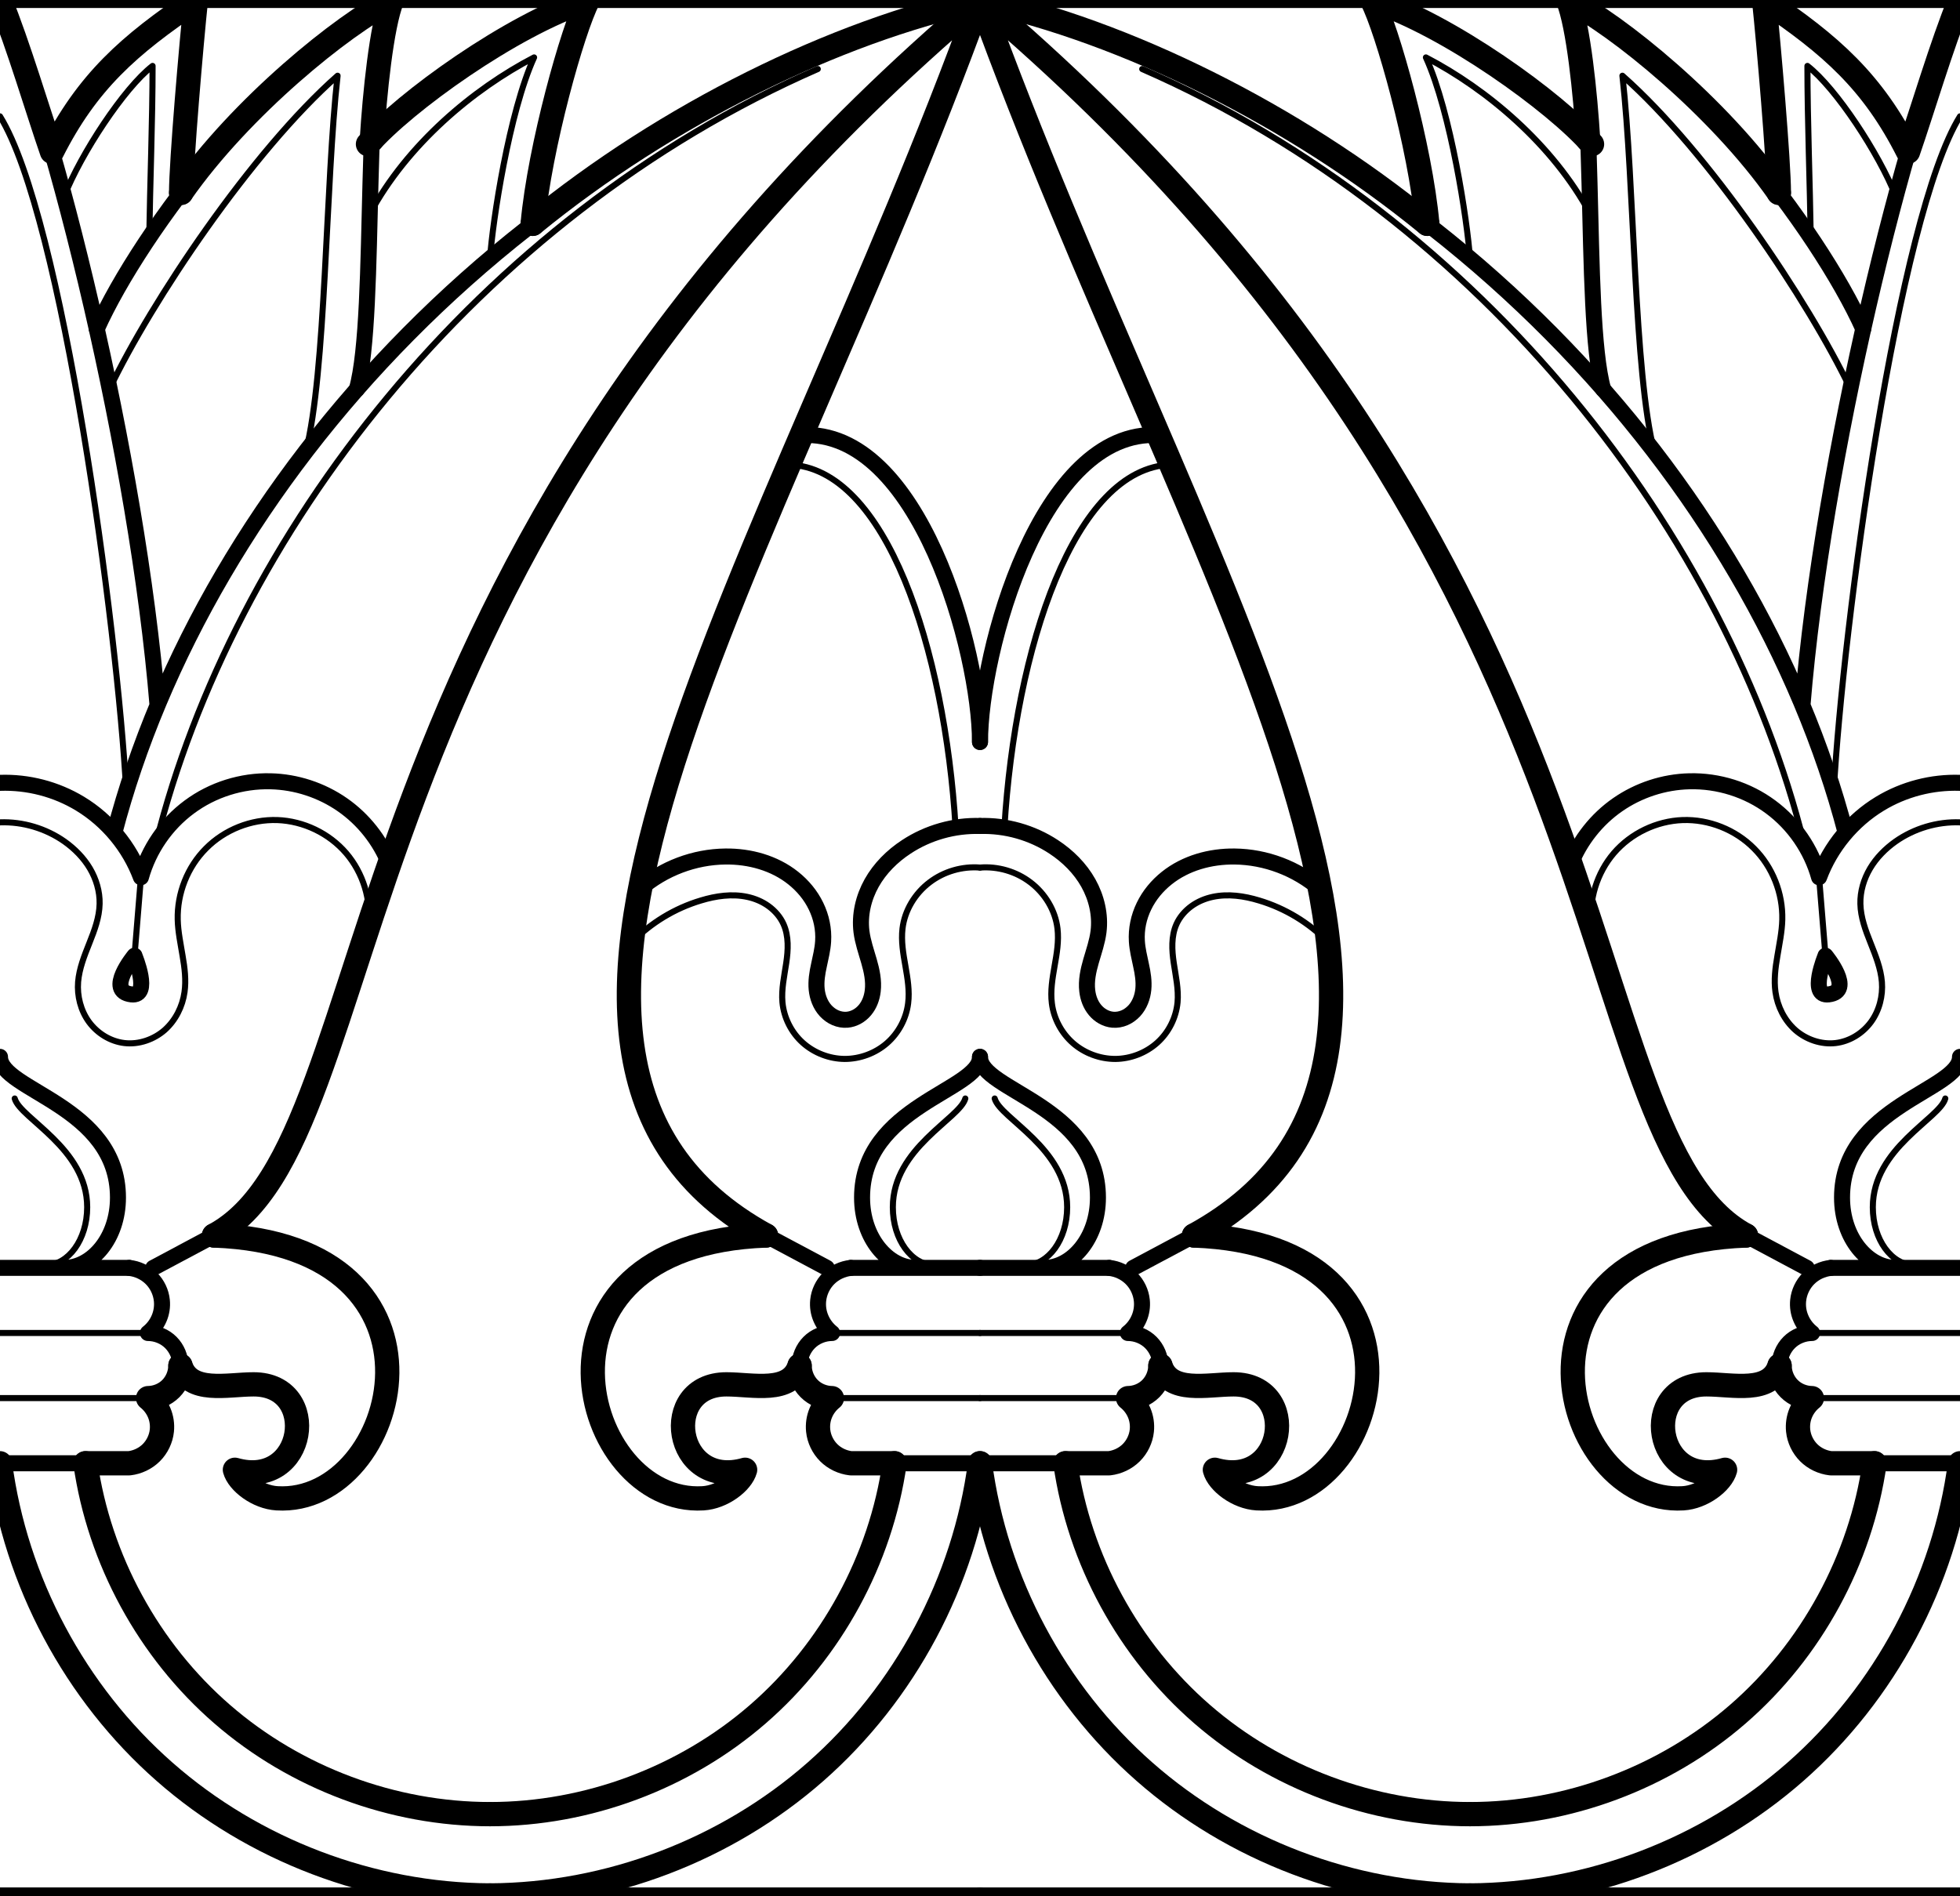
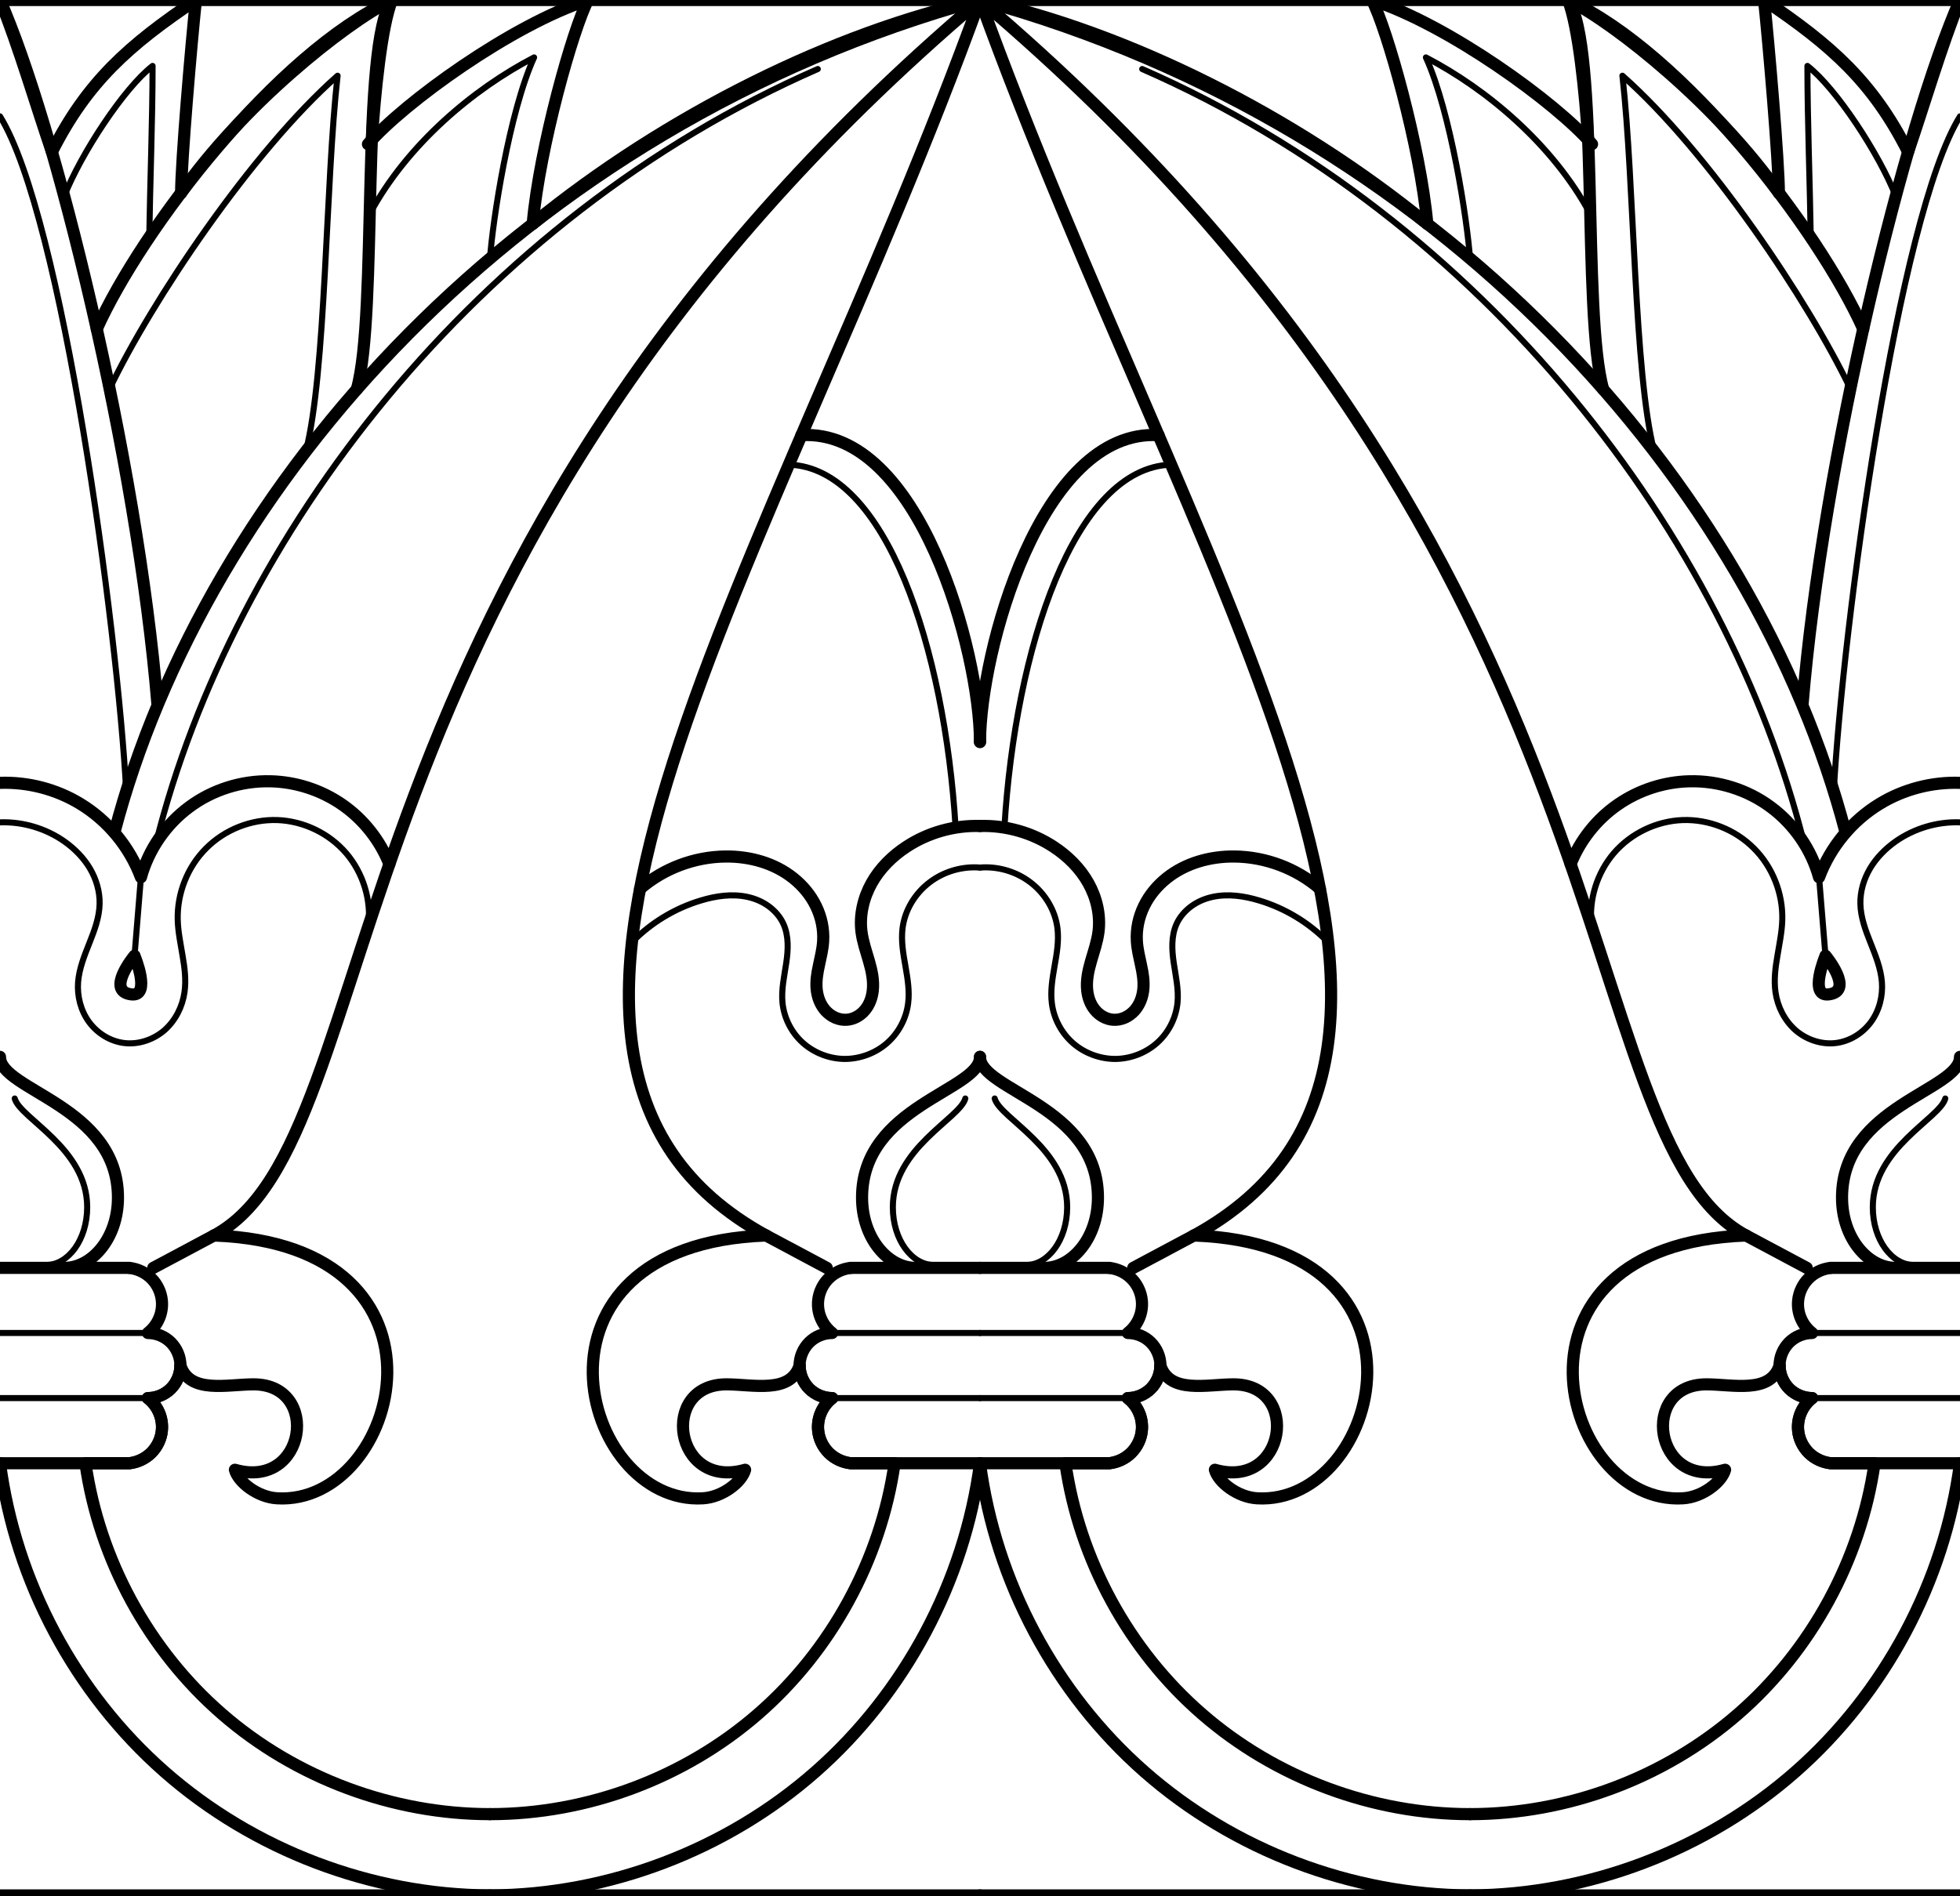
<svg xmlns="http://www.w3.org/2000/svg" xmlns:xlink="http://www.w3.org/1999/xlink" width="152.598" height="147.611" viewBox="0 0 40.375 39.055">
  <use xlink:href="#a" transform="matrix(-1 0 0 1 40.375 0)" />
  <g id="a" fill="none" stroke="#000" stroke-linecap="round" stroke-linejoin="round">
    <g id="b">
      <g stroke-width=".125">
        <path d="M0 28.807h3.052M0 27.466h3.047M.956 26.064c.444 0 .84-.514.84-1.19 0-1.22-1.382-1.827-1.493-2.24" />
      </g>
-       <g stroke-width=".33">
+       <g stroke-width=".25">
        <path d="M0 30.15h2.663M2.663 30.15c.17-.018.334-.095.455-.216.12-.122.2-.285.216-.456.013-.126-.008-.256-.06-.373-.05-.117-.13-.22-.232-.298.176.002.352-.07.477-.194.125-.125.198-.3.198-.476s-.073-.35-.197-.475c-.123-.124-.298-.196-.473-.196.1-.078.18-.182.23-.3.05-.115.07-.245.057-.37-.017-.17-.095-.335-.216-.455-.12-.12-.284-.198-.454-.216" />
        <path d="M3.157 26.124l1.25-.667" />
        <path d="M1.33 26.124c.56 0 1.1-.606 1.1-1.448 0-1.893-2.43-2.207-2.43-2.9m0 4.348h2.66" />
      </g>
-       <g stroke-width=".5">
+       <g stroke-width=".25">
        <path d="M0 30.15c.318 2.433 1.546 4.737 3.39 6.357 1.834 1.613 4.26 2.536 6.704 2.548" />
        <path d="M1.76 30.15c.284 1.985 1.303 3.857 2.817 5.17 1.515 1.316 3.512 2.06 5.517 2.06" />
        <path d="M4.408 25.457c5.255.19 3.83 5.57 1.298 5.415-.4-.024-.797-.332-.867-.588 1.467.42 1.776-1.76.385-1.76-.547 0-1.315.2-1.507-.387" />
        <path d="M1.76 30.15h.903c.17-.02.333-.097.454-.218.12-.12.2-.284.217-.454.013-.126-.006-.255-.055-.37-.05-.118-.13-.222-.228-.3.173-.002.345-.073.467-.195.125-.125.198-.3.198-.476" />
      </g>
    </g>
    <use xlink:href="#b" transform="matrix(-1 0 0 1 20.188 0)" />
    <g stroke-width=".125">
      <path d="M0 16.944c.47-.017.945.125 1.33.396.208.148.392.334.522.553.13.22.206.475.2.73-.006.28-.106.547-.21.807-.103.26-.21.524-.233.802-.023.29.053.59.225.826.173.235.44.4.73.434.298.034.605-.073.83-.27.223-.2.365-.483.407-.78.035-.248.003-.5-.04-.748-.04-.247-.094-.494-.1-.744-.014-.542.2-1.087.584-1.47.382-.385.927-.602 1.47-.583.537.02 1.063.272 1.414.68.35.408.523.966.46 1.5M13.018 19.414c.39-.4.884-.7 1.42-.86.31-.094.64-.142.957-.074.158.034.31.098.44.193s.24.222.306.37c.11.248.095.533.055.8-.04.27-.102.54-.078.81.03.315.18.617.416.83.235.212.55.334.867.336.316 0 .632-.117.87-.325.238-.208.397-.506.436-.82.033-.256-.012-.515-.056-.77-.045-.254-.09-.512-.06-.77.044-.376.257-.726.56-.955.293-.223.67-.333 1.037-.303M16.25 9.574c2 .062 3.212 3.785 3.435 7.48M0 2.397c1.278 2.06 2.422 10.544 2.6 13.907M3.213 17.37c1.583-6.324 6.6-12.87 13.633-15.948M7.616 4.41c.77-1.436 2.14-2.58 3.386-3.227-.514 1.127-.855 3.378-.908 4.143M2.258 8.01c.86-1.8 2.924-4.886 4.696-6.45-.25 2.214-.236 6.123-.655 7.742M1.323 4.042c.346-.878 1.23-2.226 1.82-2.684 0 1.098-.053 2.472-.068 3.53M2.903 18.076l-.132 1.617" />
    </g>
-     <g stroke-width=".33">
+     <g stroke-width=".25">
      <path d="M2.356 17.156C4.222 10.018 10.7 2.612 20.186 0M0 16.13c.576-.02 1.156.13 1.65.43.57.345 1.02.89 1.253 1.516.16-.575.516-1.093.996-1.448.478-.356 1.078-.545 1.675-.53.526.012 1.048.183 1.48.484.432.3.773.732.967 1.22M13.185 18.312c.484-.418 1.118-.657 1.758-.664.5-.006 1.008.133 1.398.445.196.156.36.353.468.577.11.225.163.477.147.726-.01.166-.052.33-.086.493-.036.162-.063.33-.047.495.016.163.077.325.188.445.057.06.124.11.2.142.075.032.158.047.24.04.143-.012.276-.09.367-.2.092-.11.143-.25.16-.394.025-.206-.02-.415-.078-.615-.058-.2-.128-.4-.154-.605-.043-.345.04-.7.21-1.003.17-.303.424-.555.714-.745.446-.294.984-.446 1.517-.43M2.77 19.693s.353.846-.064.796c-.542-.066.065-.797.065-.797M16.51 8.966c2.43-.14 3.677 4.48 3.677 6.322M0 0h20.187M0 39.055h20.187M0 0c1.12 2.53 2.828 9.44 3.245 14.533" />
      <path d="M1.993 6.777C2.916 4.722 5.7 1.087 8.075 0 7.42.912 7.79 6.47 7.35 8.022" />
    </g>
-     <g stroke-width=".5">
+     <g stroke-width=".25">
      <path d="M4.408 25.457C8.14 23.45 6.46 11.652 20.188 0M15.78 25.457C9.02 21.75 15.976 11.624 20.186 0M1.07 3.127C1.795 1.69 2.652.93 4.036 0c-.095.896-.305 3.345-.305 3.975M7.58 2.97C8.328 2.11 10.534.514 12.113 0c-.31.593-.996 3.023-1.14 4.612M0 0c.373.91.783 2.3 1.07 3.127" />
      <path d="M3.732 3.97C4.965 2.205 7.07.5 8.075 0c-.216.535-.357 1.938-.415 2.883M10.973 4.612C13.728 2.362 17.198.65 20.187 0" />
    </g>
  </g>
</svg>
